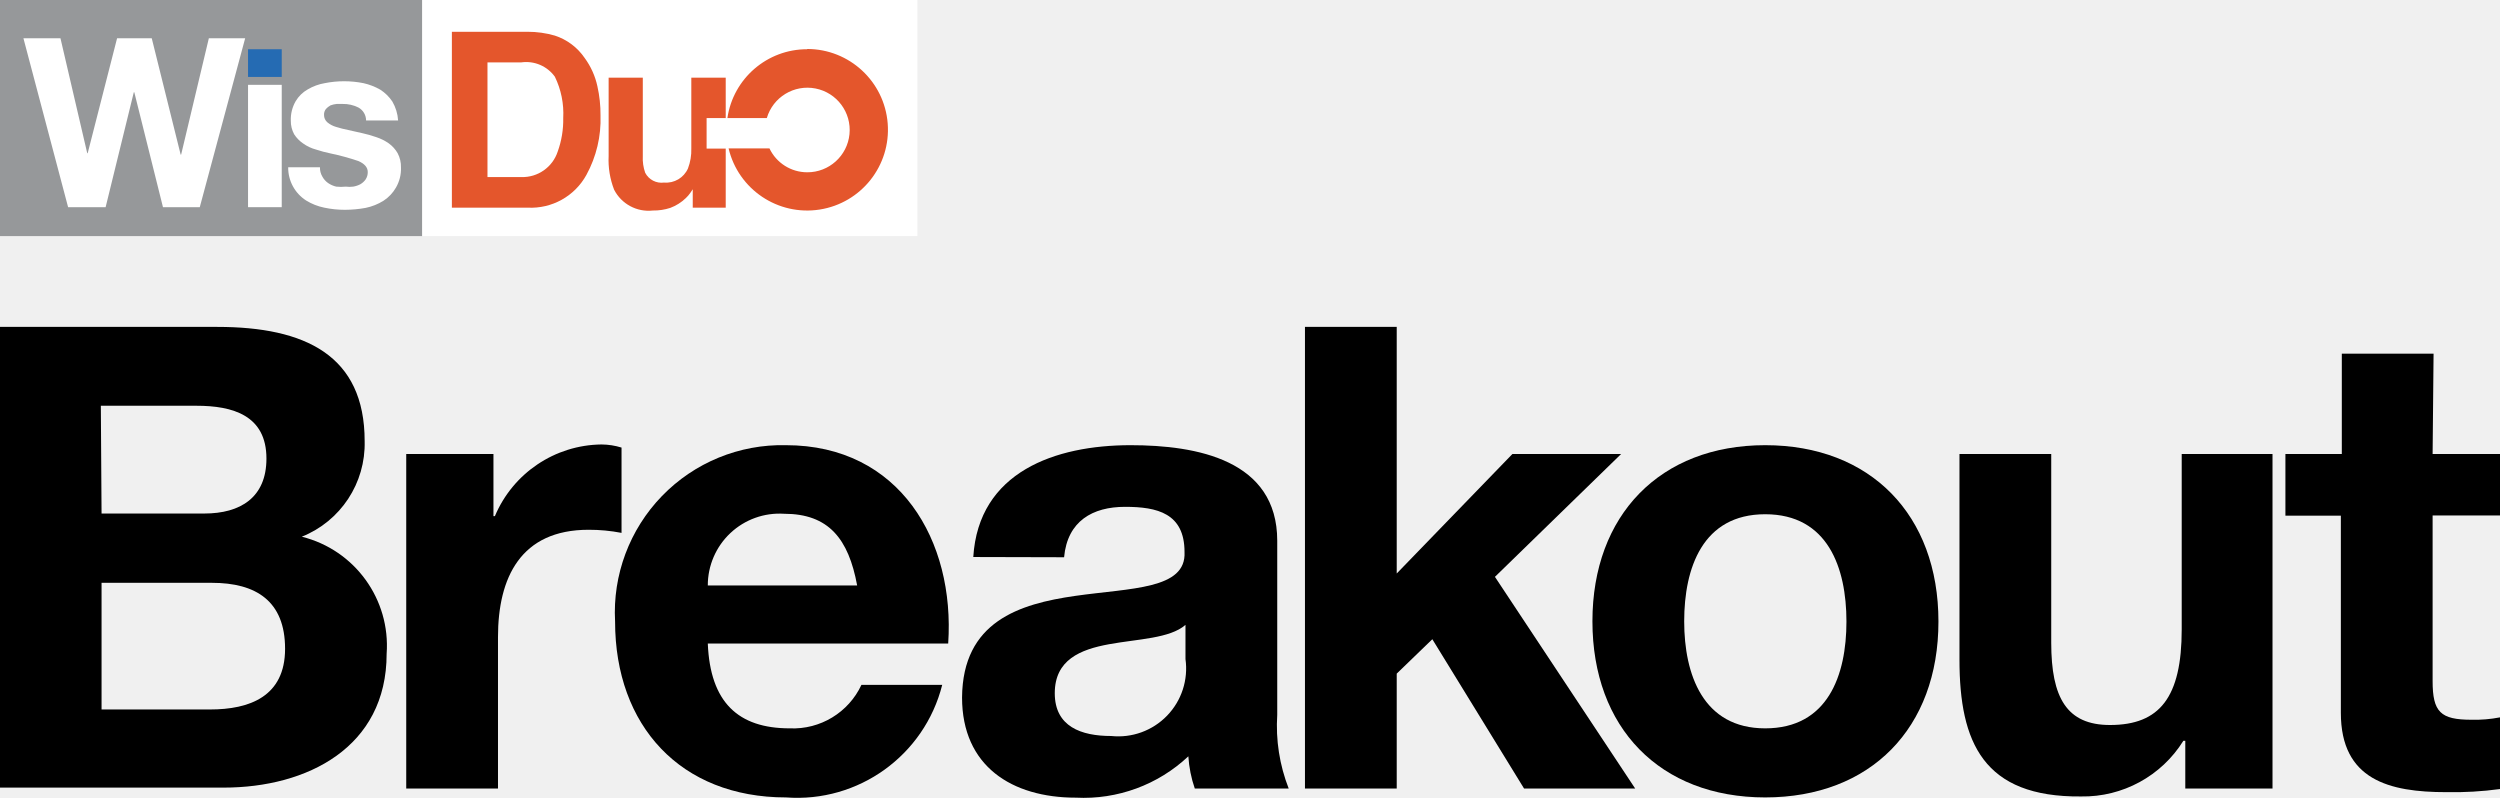
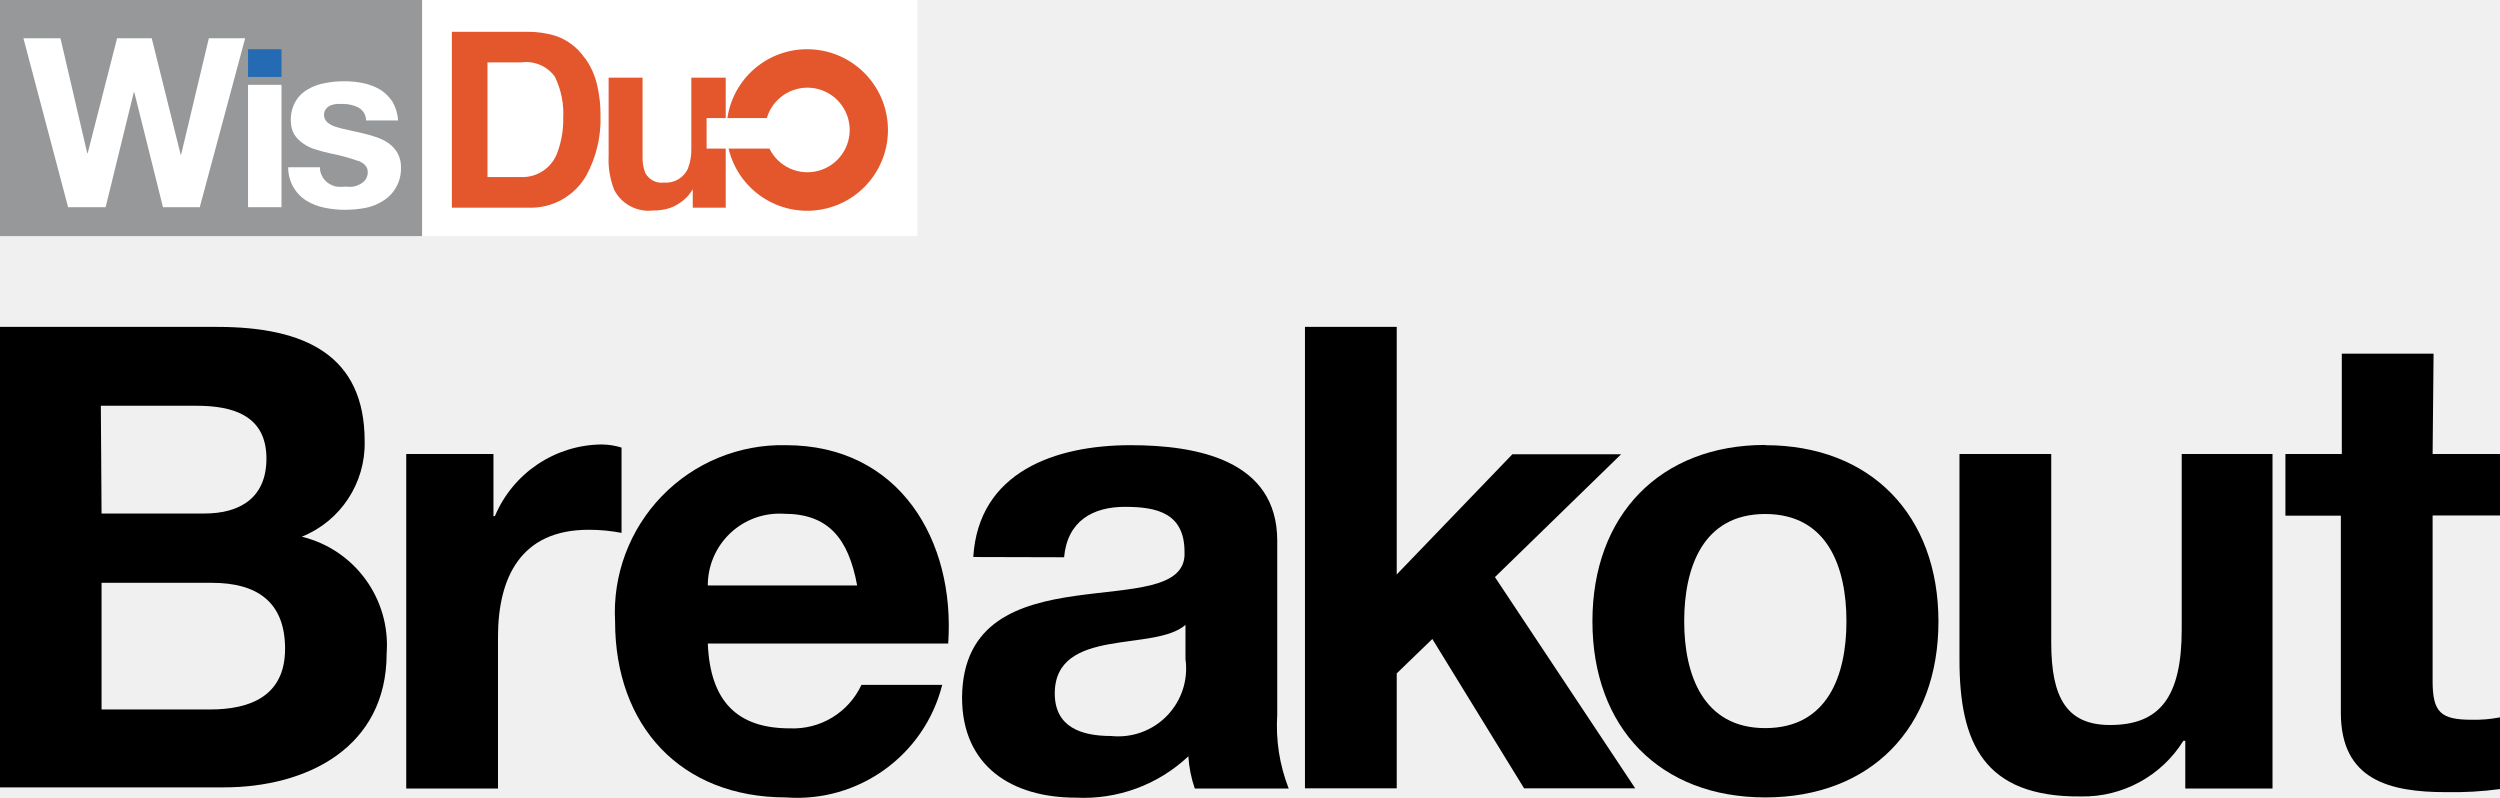
<svg xmlns="http://www.w3.org/2000/svg" viewBox="0 0 104.62 33.37">
  <defs>
-     <style>.cls-1{fill:#96989a;}.cls-2{fill:#fff;}.cls-3{fill:#256bb3;}.cls-4{fill:#e4562c;}</style>
+     <style>.cls-1{fill:none;}.cls-2{clip-path:url(#clip-path);}.cls-3{fill:#96989a;}.cls-4{fill:#fff;}.cls-5{fill:#256bb3;}.cls-6{fill:#e4562c;}</style>
+     <clipPath id="clip-path" transform="translate(0 0)">
+       <rect class="cls-1" width="104.62" height="33.37" />
+     </clipPath>
  </defs>
  <g id="Layer_2" data-name="Layer 2">
    <g id="Layer_1-2" data-name="Layer 1">
-       <rect class="cls-1" width="17.67" height="9.88" />
-       <rect class="cls-2" x="17.67" width="20.72" height="9.88" />
-       <path class="cls-2" d="M15,6.74a10,10,0,0,0-1.17-.32,5.25,5.25,0,0,1-.6-.16A1.67,1.67,0,0,1,12.68,6a1.34,1.34,0,0,1-.37-.38,1.15,1.15,0,0,1-.14-.57,1.52,1.52,0,0,1,.2-.81,1.36,1.36,0,0,1,.51-.5,2.08,2.08,0,0,1,.71-.26,4.14,4.14,0,0,1,1.62,0,2.55,2.55,0,0,1,.7.27,1.73,1.73,0,0,1,.51.5,1.8,1.8,0,0,1,.24.79H15.32A.62.62,0,0,0,15,4.5a1.4,1.4,0,0,0-.66-.15l-.25,0a1,1,0,0,0-.26.06.7.7,0,0,0-.19.15.37.37,0,0,0-.08.25.4.4,0,0,0,.14.31,1,1,0,0,0,.36.19,4.71,4.71,0,0,0,.51.13l.58.13a5.25,5.25,0,0,1,.6.17,2,2,0,0,1,.52.26,1.32,1.32,0,0,1,.37.41,1.21,1.21,0,0,1,.14.6,1.56,1.56,0,0,1-.21.84,1.61,1.61,0,0,1-.52.55,2.27,2.27,0,0,1-.75.3,4.91,4.91,0,0,1-.86.08,4.14,4.14,0,0,1-.87-.09,2.32,2.32,0,0,1-.76-.3A1.63,1.63,0,0,1,12.06,7h1.33a.71.71,0,0,0,.1.39.78.78,0,0,0,.24.27,1,1,0,0,0,.34.15,1.75,1.75,0,0,0,.4,0,1.15,1.15,0,0,0,.31,0,1,1,0,0,0,.3-.1.7.7,0,0,0,.22-.2.54.54,0,0,0,.09-.31C15.39,7,15.25,6.85,15,6.74Z" />
-       <rect class="cls-3" x="10.38" y="2.06" width="1.41" height="1.16" />
-       <rect class="cls-2" x="10.38" y="3.55" width="1.41" height="5.12" />
-       <polygon class="cls-2" points="2.53 1.6 3.65 6.41 3.67 6.41 4.9 1.6 6.35 1.6 7.56 6.47 7.58 6.47 8.74 1.6 10.26 1.6 8.36 8.67 6.82 8.67 5.62 3.86 5.6 3.86 4.42 8.67 2.85 8.67 0.98 1.6 2.53 1.6" />
-       <path class="cls-4" d="M24.47,2.43a2.42,2.42,0,0,0-1.25-.94,4.06,4.06,0,0,0-1.14-.16H18.91V8.69h3.17a2.65,2.65,0,0,0,2.46-1.37,4.83,4.83,0,0,0,.59-2.49A5.38,5.38,0,0,0,25,3.61,3.12,3.12,0,0,0,24.47,2.43ZM23.34,6.34a1.55,1.55,0,0,1-1.52,1.07H20.4V2.61h1.42a1.48,1.48,0,0,1,1.4.6,3.52,3.52,0,0,1,.35,1.73A3.91,3.91,0,0,1,23.34,6.34Z" />
-       <path class="cls-4" d="M28.93,6.21a2.16,2.16,0,0,1-.14.84,1,1,0,0,1-1,.59A.77.77,0,0,1,27,7.23a1.82,1.82,0,0,1-.1-.7V3.25H25.47V6.53a3.43,3.43,0,0,0,.23,1.41,1.62,1.62,0,0,0,1.62.87,2.24,2.24,0,0,0,.73-.11,1.89,1.89,0,0,0,.65-.41,1.37,1.37,0,0,0,.19-.22l.1-.15v.77h1.38V6.22h-.8V4.94h.8V3.25H28.93Z" />
-       <path class="cls-4" d="M33.78,2.06a3.37,3.37,0,0,0-3.34,2.88h1.65a1.77,1.77,0,1,1,1.69,2.27,1.75,1.75,0,0,1-1.58-1H30.49a3.38,3.38,0,1,0,3.29-4.16Z" />
-       <path d="M0,13.68H9.09c3.68,0,6.17,1.19,6.17,4.78a4.19,4.19,0,0,1-2.63,4,4.7,4.7,0,0,1,3.55,4.9c0,3.92-3.33,5.6-6.82,5.6H0Zm4.25,7.81h4.3c1.51,0,2.6-.67,2.6-2.3,0-1.81-1.41-2.21-2.93-2.21h-4Zm0,8.2H8.79c1.65,0,3.14-.54,3.14-2.54s-1.22-2.76-3.06-2.76H4.25Z" />
-       <path d="M17,19h3.65V21.6h.06a4.9,4.9,0,0,1,4.46-3,2.89,2.89,0,0,1,.84.13v3.57a7.11,7.11,0,0,0-1.38-.13c-2.84,0-3.79,2-3.79,4.49V33H17Z" />
-       <path d="M29.62,26.93c.1,2.46,1.27,3.55,3.43,3.55a3.16,3.16,0,0,0,3-1.82h3.38a6.26,6.26,0,0,1-6.54,4.71c-4.41,0-7.15-3-7.15-7.36a7,7,0,0,1,7.15-7.38c4.76,0,7.08,4,6.79,8.3Zm6.25-2.43c-.36-1.95-1.19-3-3.06-3a3,3,0,0,0-3.19,3Z" />
-       <path d="M40.73,23.31c.22-3.57,3.44-4.68,6.58-4.68,2.78,0,6.14.62,6.14,4v7.28A7.21,7.21,0,0,0,53.93,33H50a5.14,5.14,0,0,1-.27-1.35,6.39,6.39,0,0,1-4.71,1.73c-2.68,0-4.76-1.32-4.76-4.19.05-6.36,9.47-2.95,9.31-6.09,0-1.62-1.14-1.89-2.49-1.89s-2.41.59-2.55,2.11Zm8.88,2.84c-.65.57-2,.59-3.2.81s-2.27.65-2.27,2.05,1.11,1.79,2.36,1.79a2.84,2.84,0,0,0,3.11-3.22Z" />
-       <path d="M54.61,13.68h3.84V24l4.84-5h4.55l-5.28,5.14L68.43,33H63.78l-3.84-6.25-1.49,1.44V33H54.61Z" />
-       <path d="M73.87,18.63c4.41,0,7.25,2.92,7.25,7.38s-2.84,7.36-7.25,7.36S66.64,30.45,66.64,26,69.48,18.63,73.87,18.63Zm0,11.85c2.62,0,3.4-2.22,3.4-4.47s-.78-4.49-3.4-4.49S70.48,23.77,70.48,26,71.27,30.48,73.87,30.48Z" />
-       <path d="M95.1,33H91.45V31h-.08a4.94,4.94,0,0,1-4.28,2.33C83,33.37,82,31.07,82,27.61V19h3.84V26.9c0,2.3.65,3.44,2.46,3.44,2.08,0,3-1.16,3-4V19H95.1Z" />
-       <path d="M101.8,19h2.82v2.57H101.8V28.5c0,1.3.33,1.62,1.63,1.62a5.51,5.51,0,0,0,1.19-.1v3a14.58,14.58,0,0,1-2.25.13c-2.38,0-4.41-.51-4.41-3.32V21.58H95.64V19H98v-4.2h3.84Z" />
+       <g id="WisDuo-Breakout">
+         <g class="cls-2">
+           <rect class="cls-3" width="17.67" height="9.88" />
+           <rect class="cls-4" x="17.67" width="20.72" height="9.88" />
+           <g class="cls-2">
+             <path class="cls-4" d="M15,6.74a8.32,8.32,0,0,0-1.17-.32,5.25,5.25,0,0,1-.6-.16A1.67,1.67,0,0,1,12.68,6a1.34,1.34,0,0,1-.37-.38,1.15,1.15,0,0,1-.14-.57,1.52,1.52,0,0,1,.2-.81,1.36,1.36,0,0,1,.51-.5,2.08,2.08,0,0,1,.71-.26,4.14,4.14,0,0,1,1.62,0,2.55,2.55,0,0,1,.7.27,1.73,1.73,0,0,1,.51.5,1.8,1.8,0,0,1,.24.79H15.32A.62.62,0,0,0,15,4.5a1.4,1.4,0,0,0-.66-.15l-.25,0a1,1,0,0,0-.26.06.55.55,0,0,0-.19.15.37.37,0,0,0-.08.25.41.41,0,0,0,.14.31,1,1,0,0,0,.36.19,4.71,4.71,0,0,0,.51.13l.58.13a5.25,5.25,0,0,1,.6.17,2,2,0,0,1,.52.26,1.32,1.32,0,0,1,.37.41,1.21,1.21,0,0,1,.14.6,1.58,1.58,0,0,1-.74,1.39,2.13,2.13,0,0,1-.74.3,4.91,4.91,0,0,1-.86.08,4.14,4.14,0,0,1-.87-.09,2.32,2.32,0,0,1-.76-.3A1.63,1.63,0,0,1,12.06,7h1.33a.71.71,0,0,0,.1.39.78.78,0,0,0,.24.27,1,1,0,0,0,.34.15,1.75,1.75,0,0,0,.4,0,1.15,1.15,0,0,0,.31,0,1,1,0,0,0,.3-.11.57.57,0,0,0,.22-.19.54.54,0,0,0,.09-.31c0-.22-.14-.37-.42-.48" transform="translate(0 0)" />
+             <rect class="cls-5" x="10.38" y="2.06" width="1.4" height="1.16" />
+             <rect class="cls-4" x="10.38" y="3.55" width="1.4" height="5.12" />
+             <polygon class="cls-4" points="2.53 1.6 3.65 6.41 3.67 6.41 4.9 1.6 6.35 1.6 7.56 6.47 7.58 6.47 8.74 1.6 10.26 1.6 8.36 8.67 6.82 8.67 5.62 3.86 5.6 3.86 4.42 8.67 2.85 8.67 0.98 1.6 2.53 1.6" />
+             <path class="cls-6" d="M24.47,2.43a2.42,2.42,0,0,0-1.25-.94,4.06,4.06,0,0,0-1.14-.16H18.91V8.69h3.17a2.68,2.68,0,0,0,2.47-1.37,4.93,4.93,0,0,0,.58-2.49A5.38,5.38,0,0,0,25,3.61a3.12,3.12,0,0,0-.52-1.18M23.34,6.34a1.55,1.55,0,0,1-1.52,1.07H20.4V2.61h1.42a1.48,1.48,0,0,1,1.4.6,3.52,3.52,0,0,1,.35,1.73,3.91,3.91,0,0,1-.23,1.4" transform="translate(0 0)" />
+             <path class="cls-6" d="M28.93,6.21a2.16,2.16,0,0,1-.14.84,1,1,0,0,1-1,.59A.77.77,0,0,1,27,7.23a1.79,1.79,0,0,1-.11-.7V3.25H25.47V6.53a3.43,3.43,0,0,0,.23,1.41,1.62,1.62,0,0,0,1.62.87,2.24,2.24,0,0,0,.73-.11,1.89,1.89,0,0,0,.65-.41,1.37,1.37,0,0,0,.19-.22l.1-.15v.77h1.38V6.22h-.8V4.94h.8V3.25H28.93Z" transform="translate(0 0)" />
+             <path class="cls-6" d="M33.78,2.06a3.37,3.37,0,0,0-3.34,2.88h1.65a1.77,1.77,0,1,1,.11,1.28H30.49a3.38,3.38,0,1,0,3.29-4.16" transform="translate(0 0)" />
+             <path d="M0,13.68H9.09c3.68,0,6.17,1.19,6.17,4.78a4.2,4.2,0,0,1-2.63,4,4.67,4.67,0,0,1,3.55,4.89c0,3.93-3.33,5.6-6.82,5.6H0Zm4.25,7.81h4.3c1.51,0,2.6-.67,2.6-2.3,0-1.81-1.41-2.21-2.93-2.21h-4Zm0,8.2H8.79c1.65,0,3.14-.54,3.14-2.54s-1.22-2.76-3.06-2.76H4.25Z" transform="translate(0 0)" />
+             <path d="M17,19h3.65V21.6h.06a4.9,4.9,0,0,1,4.46-3,2.89,2.89,0,0,1,.84.13v3.57a7.11,7.11,0,0,0-1.38-.13c-2.84,0-3.79,2-3.79,4.49V33H17Z" transform="translate(0 0)" />
+             <path d="M29.62,26.93c.1,2.46,1.27,3.55,3.43,3.55a3.15,3.15,0,0,0,3-1.82h3.38a6.26,6.26,0,0,1-6.54,4.71c-4.41,0-7.15-3-7.15-7.36a7,7,0,0,1,7.15-7.38c4.76,0,7.09,4,6.79,8.3Zm6.25-2.43c-.36-1.95-1.19-3-3.06-3a3,3,0,0,0-3.19,3Z" transform="translate(0 0)" />
+             <path d="M40.73,23.31c.22-3.57,3.44-4.68,6.58-4.68,2.78,0,6.14.62,6.14,4v7.28A7.21,7.21,0,0,0,53.93,33H50a5.14,5.14,0,0,1-.27-1.35,6.39,6.39,0,0,1-4.71,1.73c-2.68,0-4.76-1.32-4.76-4.19.05-6.36,9.47-2.95,9.31-6.09,0-1.62-1.14-1.89-2.49-1.89s-2.41.59-2.55,2.11Zm8.88,2.84c-.65.57-2,.59-3.2.81s-2.27.65-2.27,2.06,1.11,1.78,2.36,1.78a2.84,2.84,0,0,0,3.11-3.22Z" transform="translate(0 0)" />
+             <polygon points="54.61 13.68 58.45 13.68 58.45 24.04 63.29 19.01 67.84 19.01 62.56 24.15 68.43 32.99 63.78 32.99 59.94 26.74 58.45 28.18 58.45 32.99 54.61 32.99 54.61 13.68" />
+             <path d="M73.87,18.63c4.41,0,7.25,2.92,7.25,7.38s-2.84,7.36-7.25,7.36S66.64,30.45,66.64,26s2.84-7.38,7.23-7.38m0,11.85c2.62,0,3.4-2.22,3.4-4.47s-.78-4.49-3.4-4.49S70.48,23.77,70.48,26s.79,4.47,3.39,4.47" transform="translate(0 0)" />
+             <path d="M95.1,33H91.45V31h-.08a4.94,4.94,0,0,1-4.28,2.33C83,33.37,82,31.07,82,27.61V19h3.84v7.9c0,2.3.65,3.44,2.46,3.44,2.08,0,3-1.16,3-4V19H95.1Z" transform="translate(0 0)" />
+             <path d="M101.8,19h2.82v2.57H101.8V28.5c0,1.3.33,1.62,1.63,1.62a5.51,5.51,0,0,0,1.19-.1v3a14.58,14.58,0,0,1-2.25.13c-2.38,0-4.41-.51-4.41-3.32V21.58H95.64V19H98v-4.2h3.84Z" transform="translate(0 0)" />
+           </g>
+         </g>
+       </g>
    </g>
  </g>
</svg>
